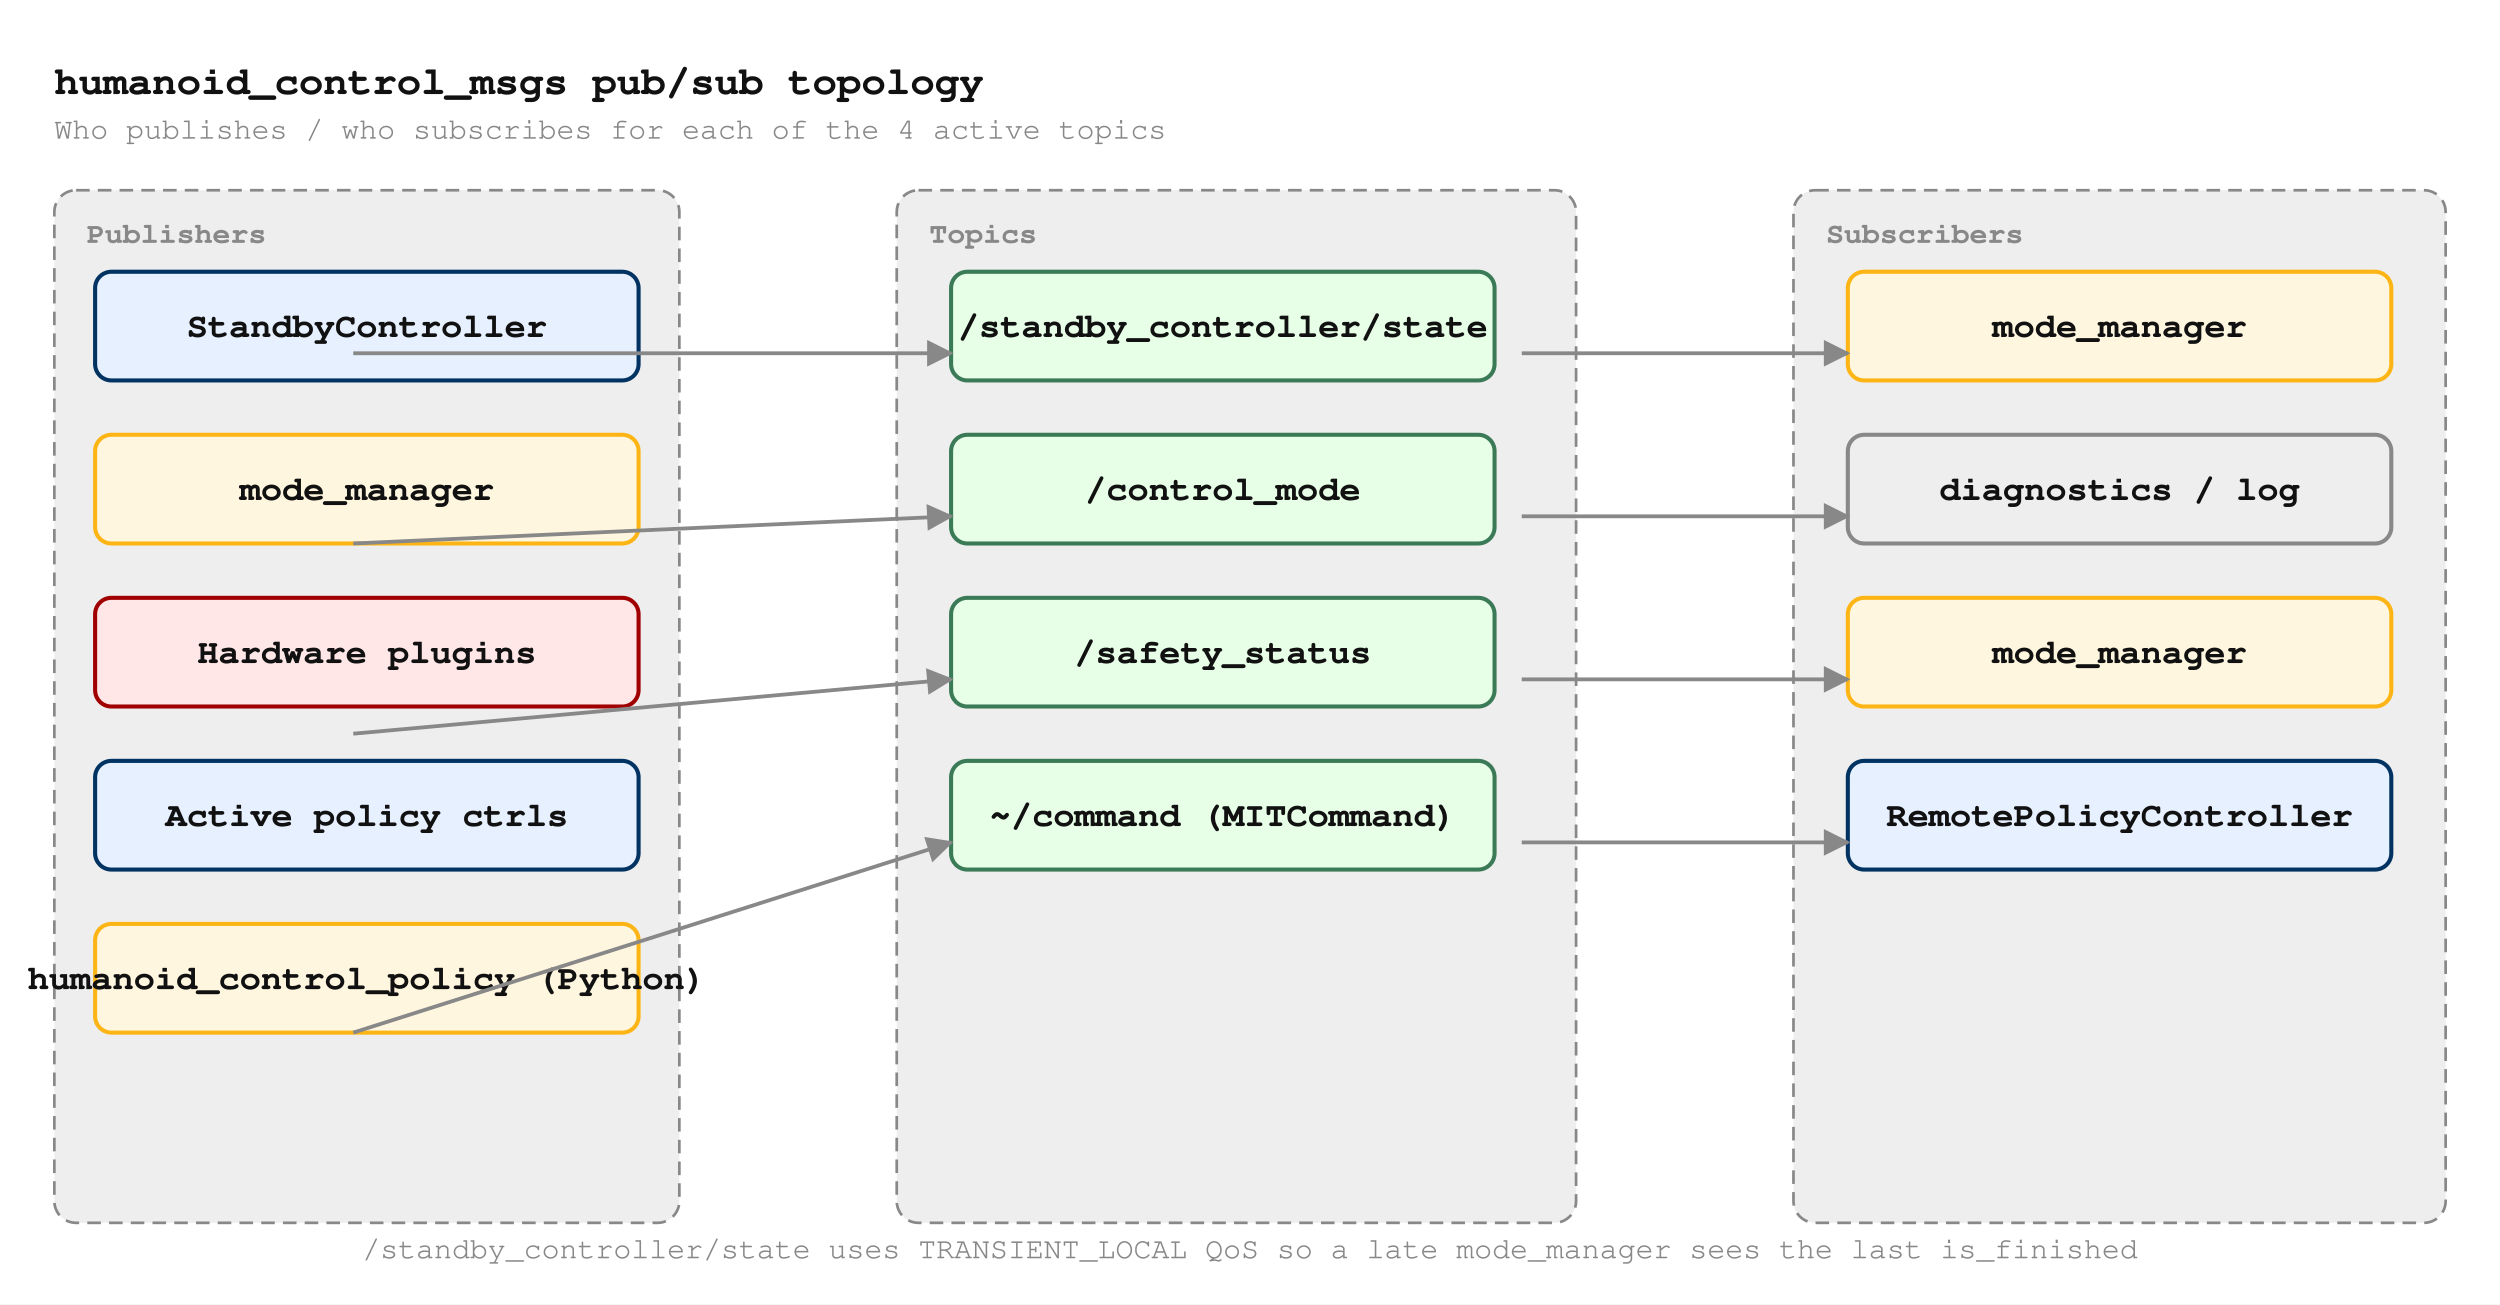
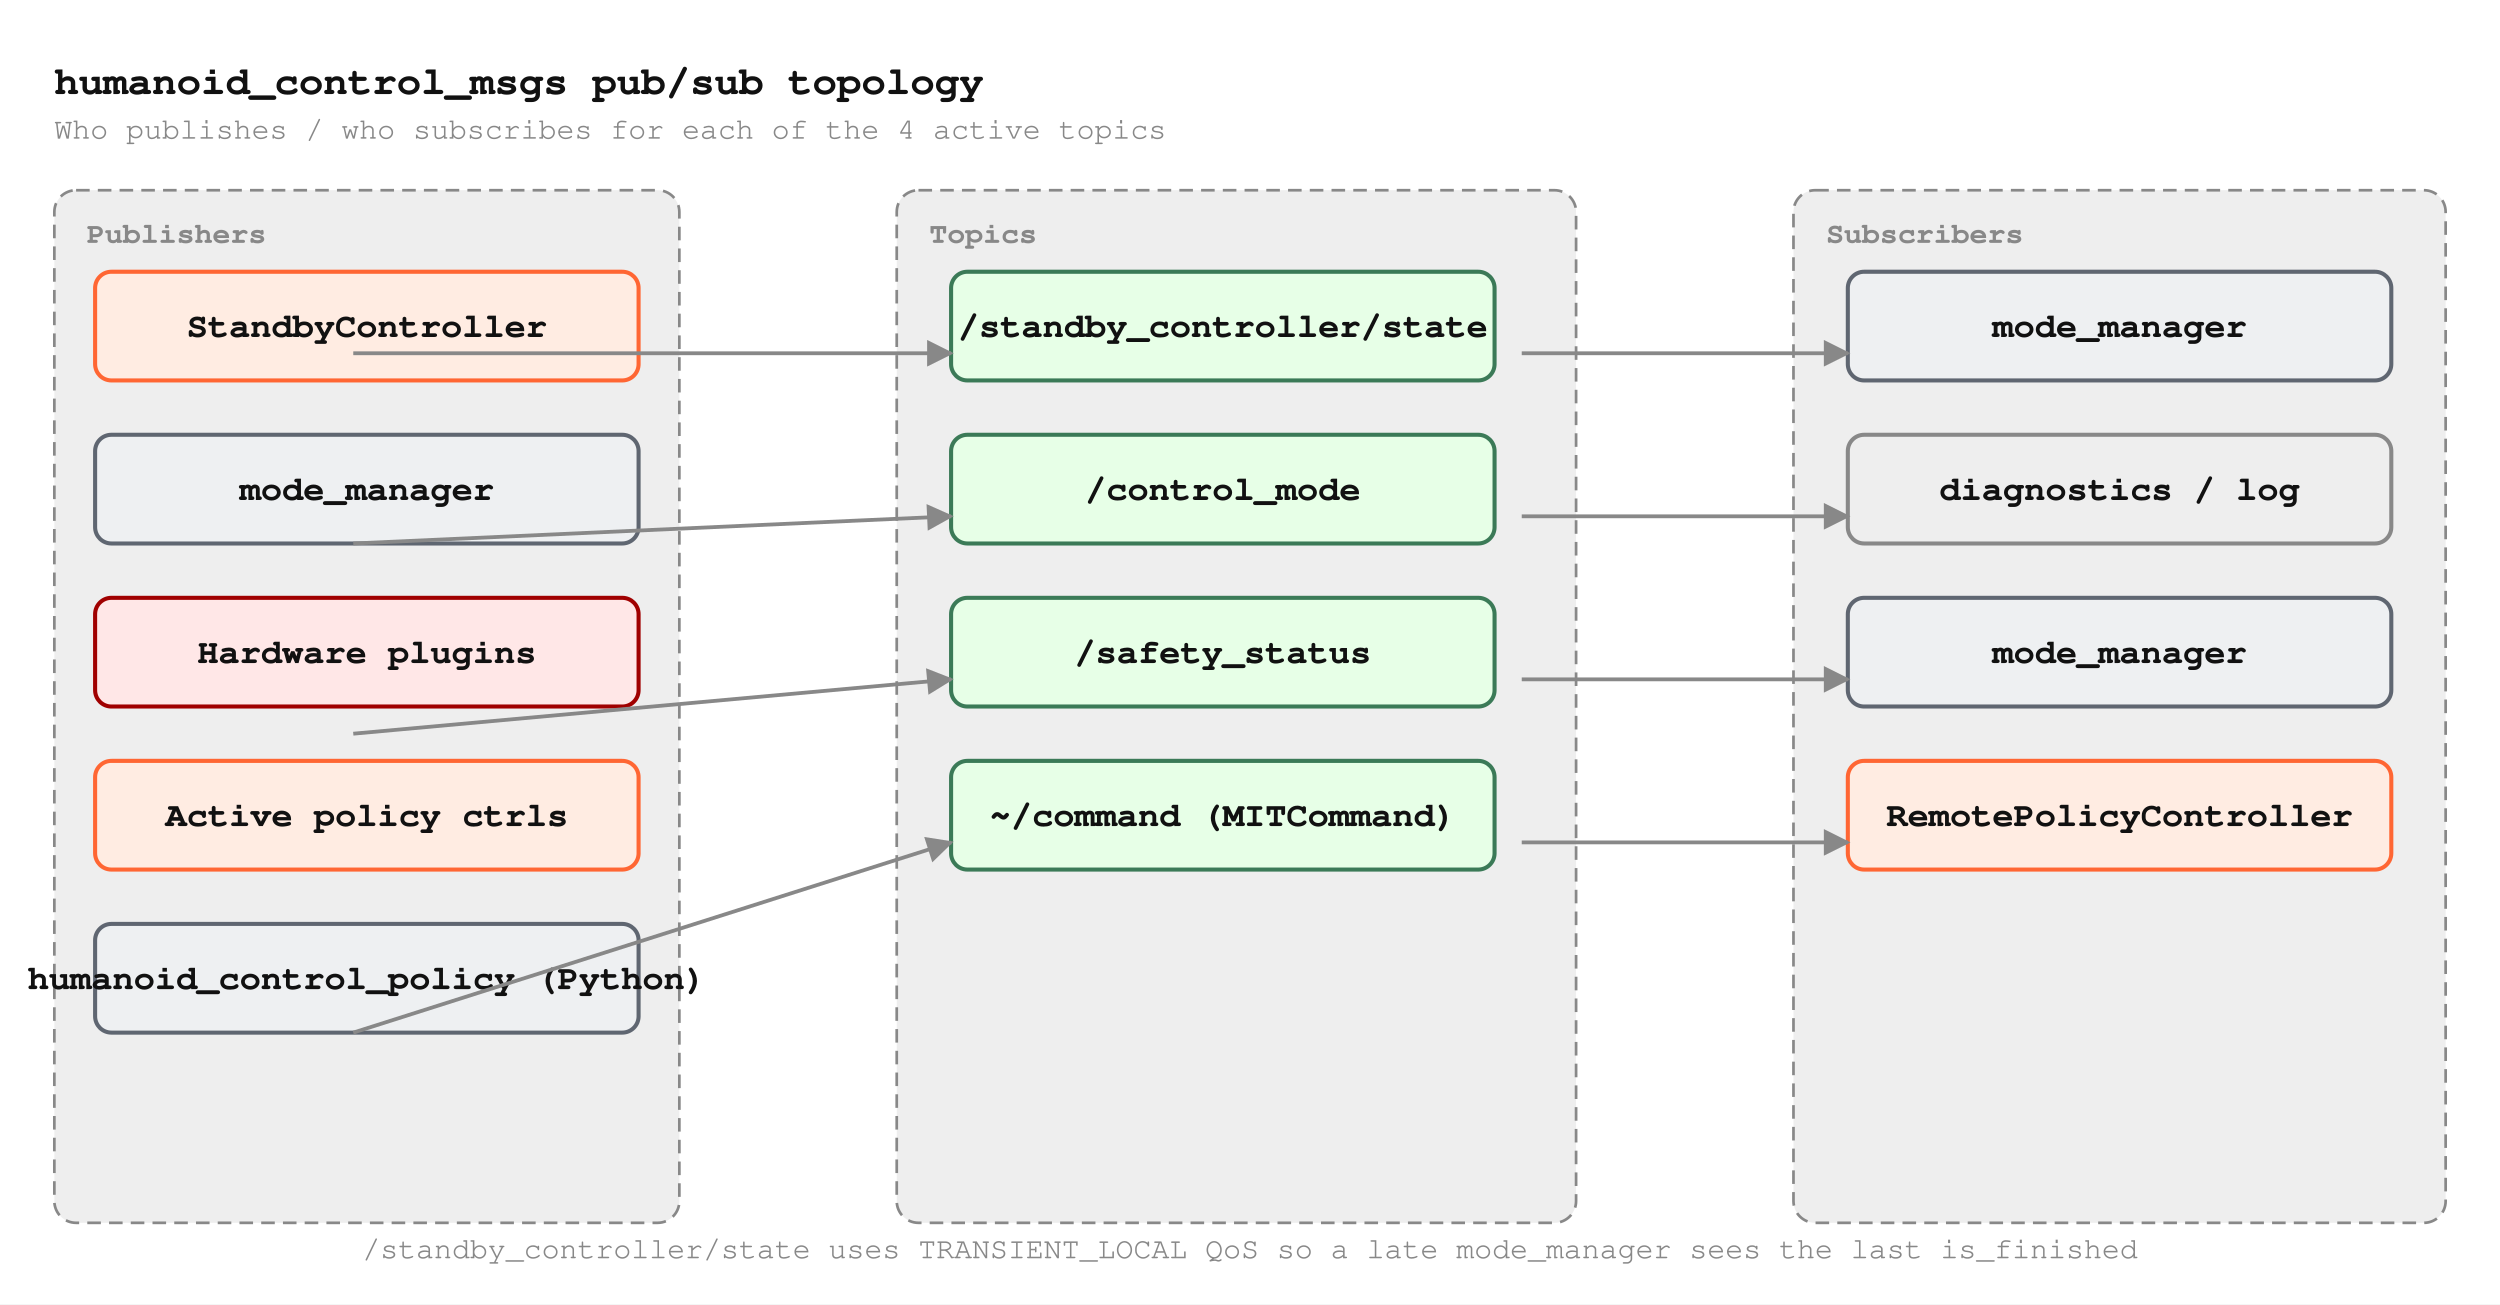
<svg xmlns="http://www.w3.org/2000/svg" viewBox="0 0 920 480" width="920" height="480" font-family="ui-monospace, Menlo, Consolas, Courier, monospace" font-size="13" fill="#111111" text-rendering="geometricPrecision">
  <defs>
    <marker id="arrow" viewBox="0 0 10 10" refX="9" refY="5" markerWidth="7" markerHeight="7" orient="auto-start-reverse">
      <path d="M 0 0 L 10 5 L 0 10 z" fill="#111111" />
    </marker>
    <marker id="arrow-grey" viewBox="0 0 10 10" refX="9" refY="5" markerWidth="7" markerHeight="7" orient="auto-start-reverse">
      <path d="M 0 0 L 10 5 L 0 10 z" fill="#888888" />
    </marker>
  </defs>
  <rect width="100%" height="100%" fill="white" />
  <text x="20" y="30" font-size="15" font-weight="700" text-anchor="start" fill="#111111" dominant-baseline="middle">humanoid_control_msgs pub/sub topology</text>
  <text x="20" y="48" font-size="11" font-weight="400" text-anchor="start" fill="#888888" dominant-baseline="middle">Who publishes / who subscribes for each of the 4 active topics</text>
  <rect x="20" y="70" width="230" height="380" rx="8" ry="8" fill="#EEEEEE" stroke="#888888" stroke-width="1" stroke-dasharray="5 3" />
  <text x="32" y="86" font-size="11" font-weight="600" text-anchor="start" fill="#888888" dominant-baseline="middle">Publishers</text>
  <rect x="330" y="70" width="250" height="380" rx="8" ry="8" fill="#EEEEEE" stroke="#888888" stroke-width="1" stroke-dasharray="5 3" />
  <text x="342" y="86" font-size="11" font-weight="600" text-anchor="start" fill="#888888" dominant-baseline="middle">Topics</text>
  <rect x="660" y="70" width="240" height="380" rx="8" ry="8" fill="#EEEEEE" stroke="#888888" stroke-width="1" stroke-dasharray="5 3" />
  <text x="672" y="86" font-size="11" font-weight="600" text-anchor="start" fill="#888888" dominant-baseline="middle">Subscribers</text>
-   <rect x="35" y="100" width="200" height="40" rx="6" ry="6" fill="#E7F0FF" stroke="#003262" stroke-width="1.5" />
+   <rect x="35" y="100" width="200" height="40" rx="6" ry="6" fill="#ffece2" stroke="#ff6633" stroke-width="1.5" />
  <text x="135" y="120" font-size="13" font-weight="600" text-anchor="middle" fill="#111111" dominant-baseline="middle">StandbyController</text>
-   <rect x="35" y="160" width="200" height="40" rx="6" ry="6" fill="#FFF6DF" stroke="#FDB515" stroke-width="1.5" />
+   <rect x="35" y="160" width="200" height="40" rx="6" ry="6" fill="#eef0f2" stroke="#5f6671" stroke-width="1.5" />
  <text x="135" y="180" font-size="13" font-weight="600" text-anchor="middle" fill="#111111" dominant-baseline="middle">mode_manager</text>
  <rect x="35" y="220" width="200" height="40" rx="6" ry="6" fill="#FFE7E7" stroke="#A00000" stroke-width="1.5" />
  <text x="135" y="240" font-size="13" font-weight="600" text-anchor="middle" fill="#111111" dominant-baseline="middle">Hardware plugins</text>
-   <rect x="35" y="280" width="200" height="40" rx="6" ry="6" fill="#E7F0FF" stroke="#003262" stroke-width="1.5" />
+   <rect x="35" y="280" width="200" height="40" rx="6" ry="6" fill="#ffece2" stroke="#ff6633" stroke-width="1.5" />
  <text x="135" y="300" font-size="13" font-weight="600" text-anchor="middle" fill="#111111" dominant-baseline="middle">Active policy ctrls</text>
-   <rect x="35" y="340" width="200" height="40" rx="6" ry="6" fill="#FFF6DF" stroke="#FDB515" stroke-width="1.5" />
+   <rect x="35" y="340" width="200" height="40" rx="6" ry="6" fill="#eef0f2" stroke="#5f6671" stroke-width="1.5" />
  <text x="135" y="360" font-size="13" font-weight="600" text-anchor="middle" fill="#111111" dominant-baseline="middle">humanoid_control_policy (Python)</text>
  <rect x="350" y="100" width="200" height="40" rx="6" ry="6" fill="#E7FFE7" stroke="#3B7A57" stroke-width="1.5" />
  <text x="450" y="120" font-size="13" font-weight="600" text-anchor="middle" fill="#111111" dominant-baseline="middle">/standby_controller/state</text>
  <rect x="350" y="160" width="200" height="40" rx="6" ry="6" fill="#E7FFE7" stroke="#3B7A57" stroke-width="1.5" />
  <text x="450" y="180" font-size="13" font-weight="600" text-anchor="middle" fill="#111111" dominant-baseline="middle">/control_mode</text>
  <rect x="350" y="220" width="200" height="40" rx="6" ry="6" fill="#E7FFE7" stroke="#3B7A57" stroke-width="1.5" />
  <text x="450" y="240" font-size="13" font-weight="600" text-anchor="middle" fill="#111111" dominant-baseline="middle">/safety_status</text>
  <rect x="350" y="280" width="200" height="40" rx="6" ry="6" fill="#E7FFE7" stroke="#3B7A57" stroke-width="1.5" />
  <text x="450" y="300" font-size="13" font-weight="600" text-anchor="middle" fill="#111111" dominant-baseline="middle">~/command (MITCommand)</text>
-   <rect x="680" y="100" width="200" height="40" rx="6" ry="6" fill="#FFF6DF" stroke="#FDB515" stroke-width="1.5" />
+   <rect x="680" y="100" width="200" height="40" rx="6" ry="6" fill="#eef0f2" stroke="#5f6671" stroke-width="1.5" />
  <text x="780" y="120" font-size="13" font-weight="600" text-anchor="middle" fill="#111111" dominant-baseline="middle">mode_manager</text>
  <rect x="680" y="160" width="200" height="40" rx="6" ry="6" fill="#EEEEEE" stroke="#888888" stroke-width="1.5" />
  <text x="780" y="180" font-size="13" font-weight="600" text-anchor="middle" fill="#111111" dominant-baseline="middle">diagnostics / log</text>
-   <rect x="680" y="220" width="200" height="40" rx="6" ry="6" fill="#FFF6DF" stroke="#FDB515" stroke-width="1.5" />
+   <rect x="680" y="220" width="200" height="40" rx="6" ry="6" fill="#eef0f2" stroke="#5f6671" stroke-width="1.5" />
  <text x="780" y="240" font-size="13" font-weight="600" text-anchor="middle" fill="#111111" dominant-baseline="middle">mode_manager</text>
-   <rect x="680" y="280" width="200" height="40" rx="6" ry="6" fill="#E7F0FF" stroke="#003262" stroke-width="1.5" />
+   <rect x="680" y="280" width="200" height="40" rx="6" ry="6" fill="#ffece2" stroke="#ff6633" stroke-width="1.5" />
  <text x="780" y="300" font-size="13" font-weight="600" text-anchor="middle" fill="#111111" dominant-baseline="middle">RemotePolicyController</text>
  <line x1="130" y1="130" x2="350" y2="130" stroke="#888888" stroke-width="1.4" marker-end="url(#arrow-grey)" />
  <line x1="130" y1="200" x2="350" y2="190" stroke="#888888" stroke-width="1.4" marker-end="url(#arrow-grey)" />
  <line x1="130" y1="270" x2="350" y2="250" stroke="#888888" stroke-width="1.4" marker-end="url(#arrow-grey)" />
  <line x1="130" y1="380" x2="350" y2="310" stroke="#888888" stroke-width="1.4" marker-end="url(#arrow-grey)" />
  <line x1="560" y1="130" x2="680" y2="130" stroke="#888888" stroke-width="1.4" marker-end="url(#arrow-grey)" />
  <line x1="560" y1="190" x2="680" y2="190" stroke="#888888" stroke-width="1.4" marker-end="url(#arrow-grey)" />
  <line x1="560" y1="250" x2="680" y2="250" stroke="#888888" stroke-width="1.4" marker-end="url(#arrow-grey)" />
  <line x1="560" y1="310" x2="680" y2="310" stroke="#888888" stroke-width="1.4" marker-end="url(#arrow-grey)" />
  <text x="460" y="460" font-size="11" font-weight="400" text-anchor="middle" fill="#888888" dominant-baseline="middle">/standby_controller/state uses TRANSIENT_LOCAL QoS so a late mode_manager sees the last is_finished</text>
</svg>
